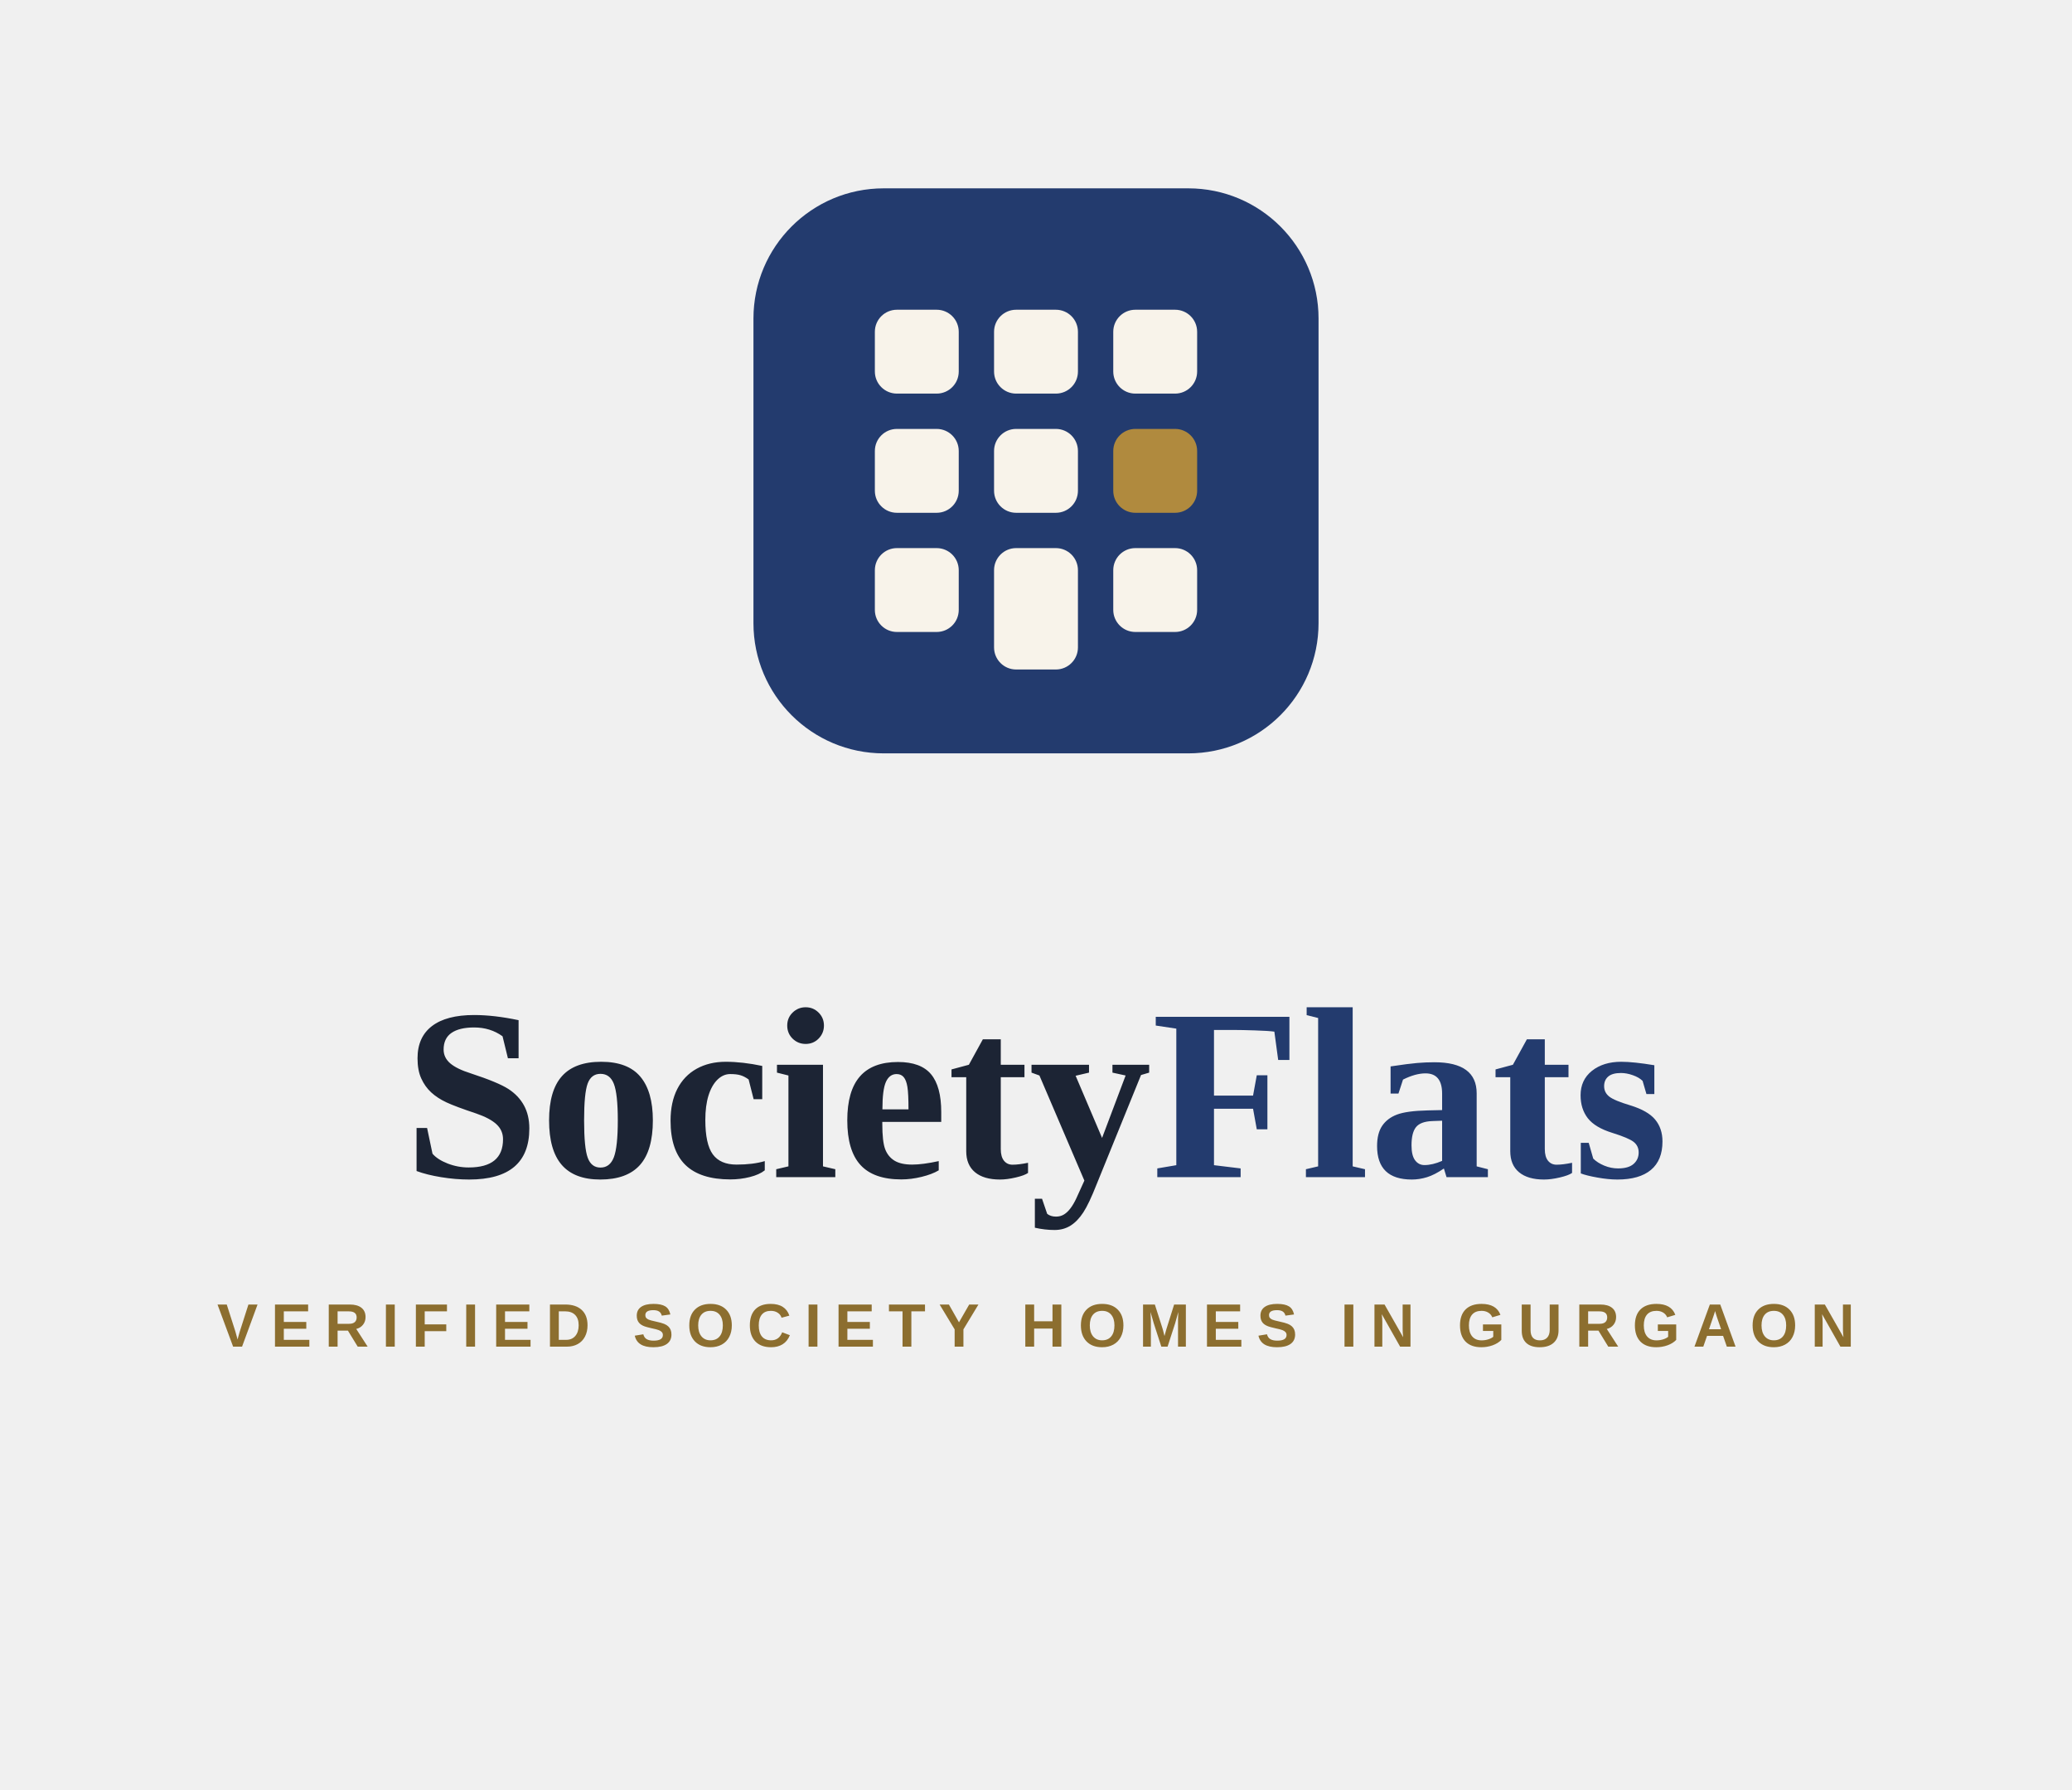
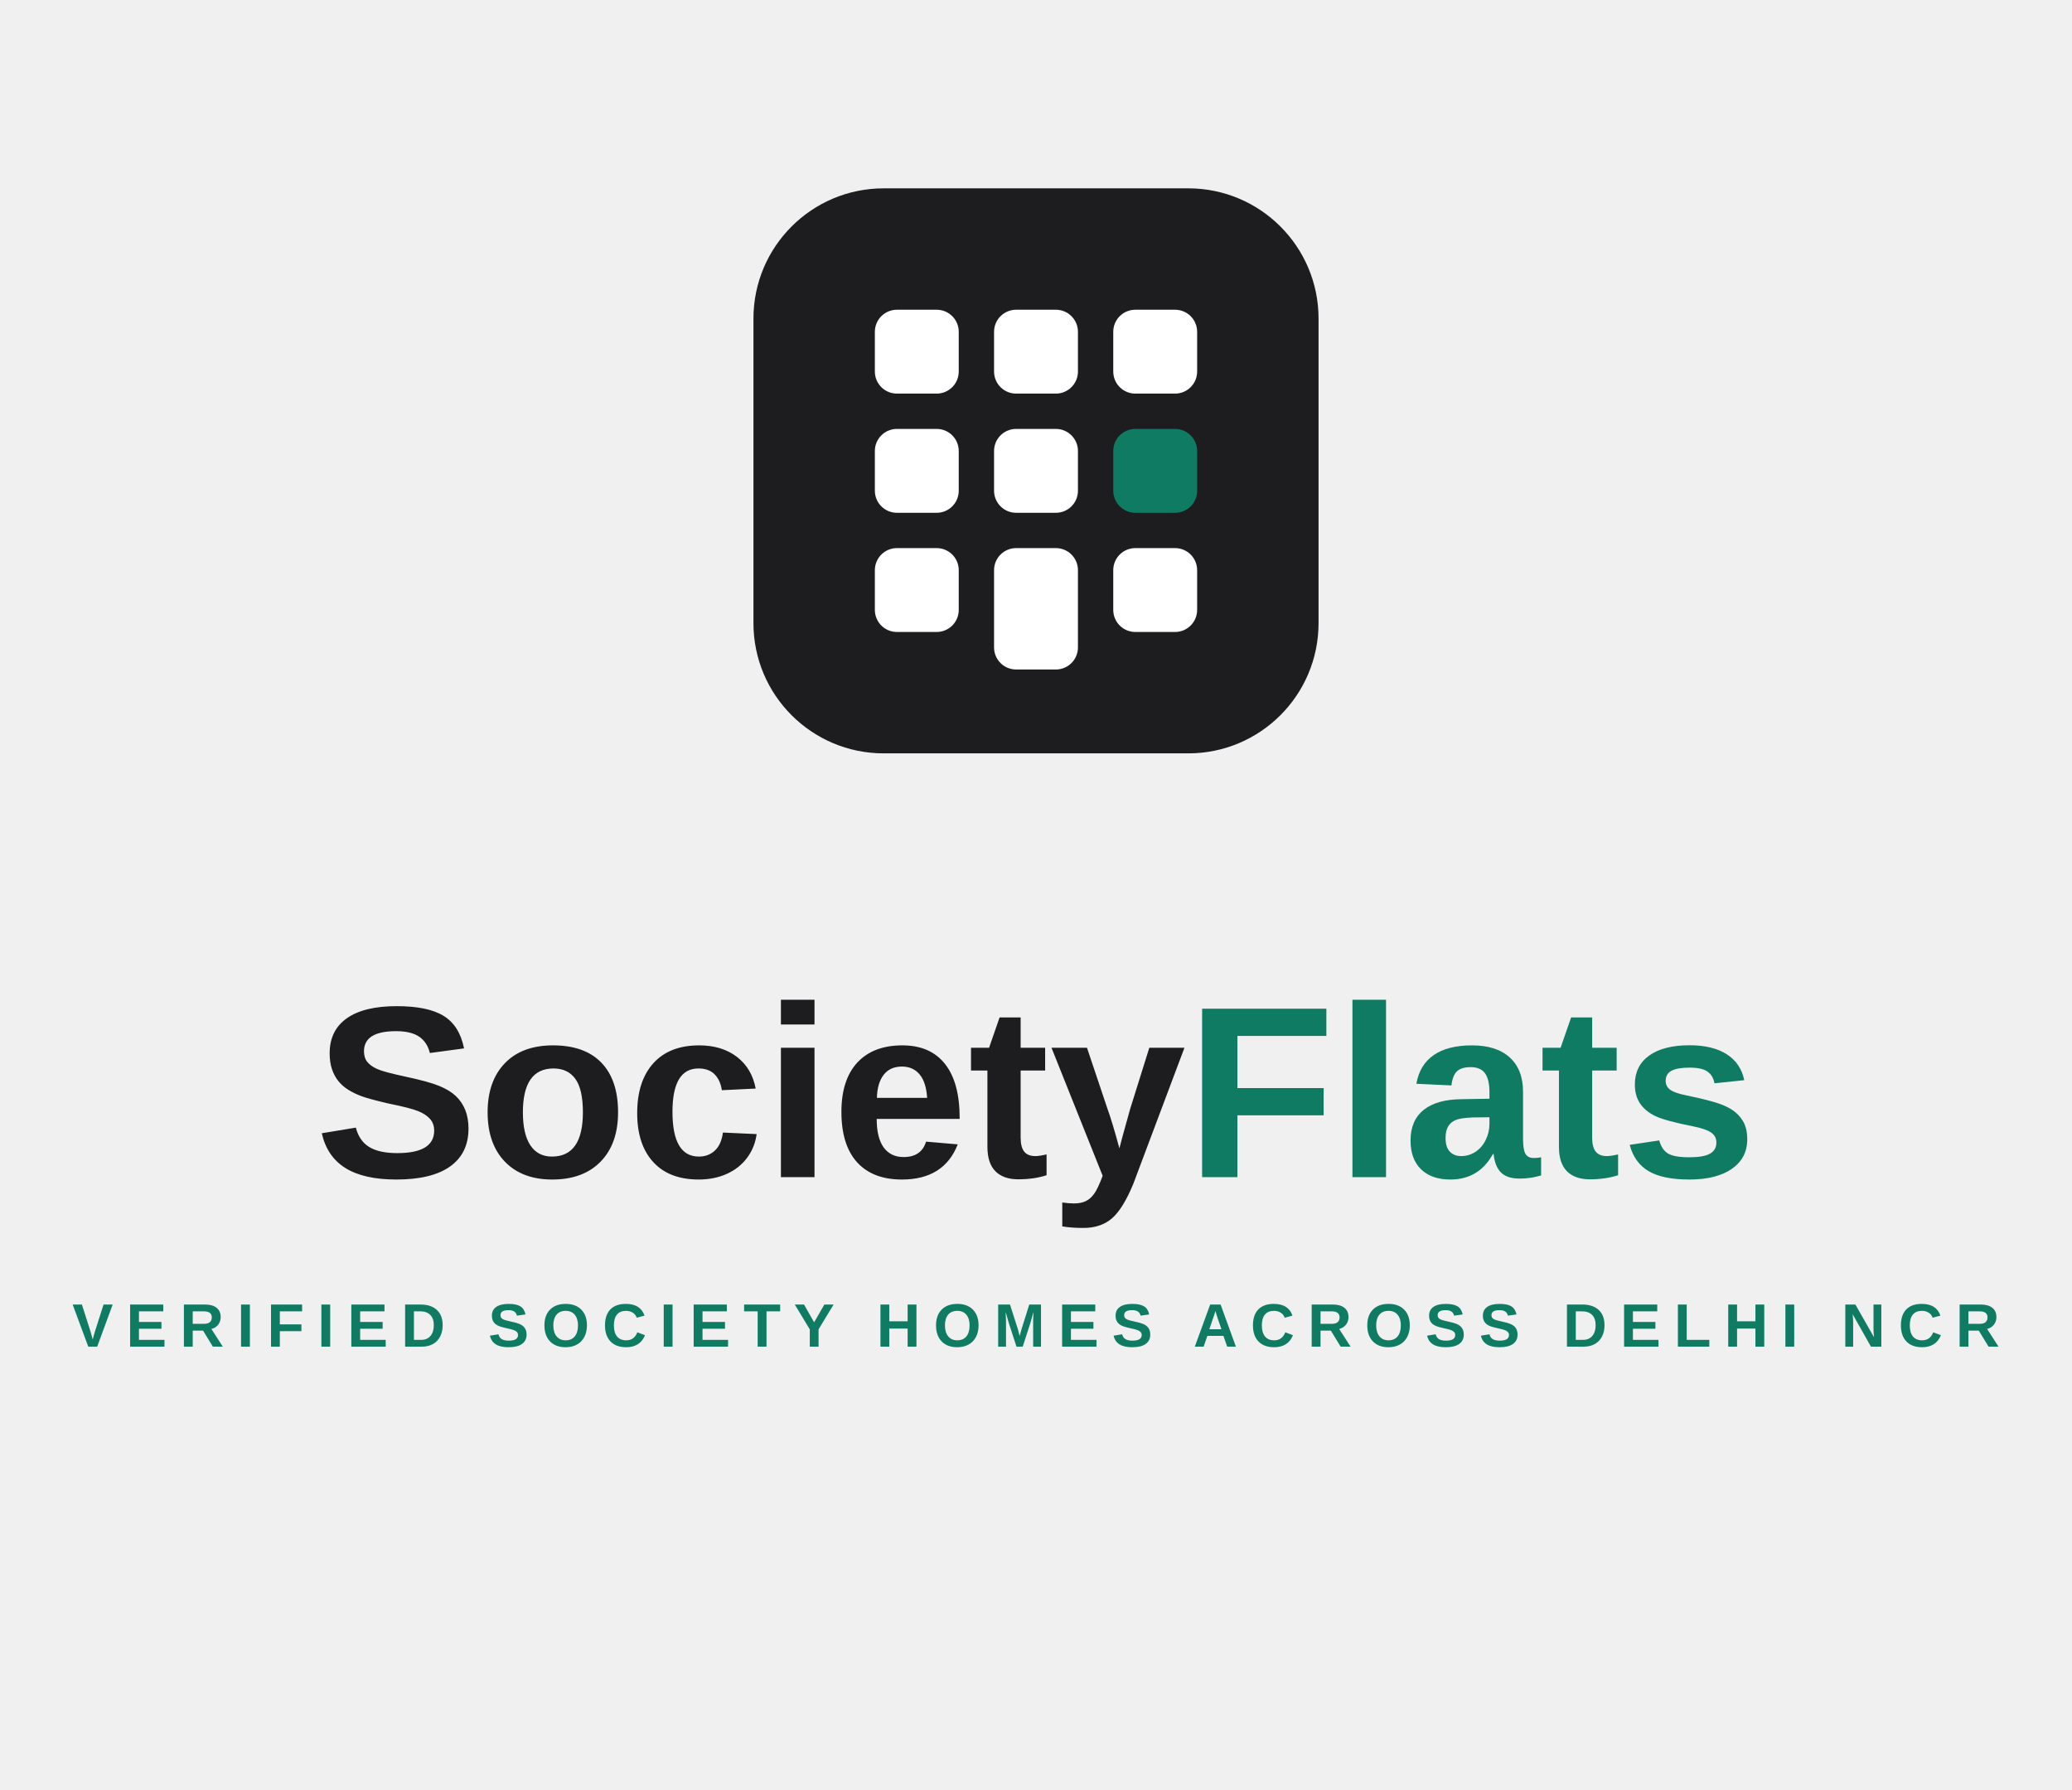
<svg xmlns="http://www.w3.org/2000/svg" width="880" height="760" viewBox="0 0 880 760" fill="none">
  <g transform="translate(320 80) scale(0.46875)">
-     <rect width="512" height="512" rx="118" fill="#233B6E" />
-     <rect x="110" y="110" width="76" height="76" rx="20" fill="#F8F3EA" />
-     <rect x="218" y="110" width="76" height="76" rx="20" fill="#F8F3EA" />
-     <rect x="326" y="110" width="76" height="76" rx="20" fill="#F8F3EA" />
-     <rect x="110" y="218" width="76" height="76" rx="20" fill="#F8F3EA" />
-     <rect x="218" y="218" width="76" height="76" rx="20" fill="#F8F3EA" />
-     <rect x="326" y="218" width="76" height="76" rx="20" fill="#B08A3E" />
-     <rect x="110" y="326" width="76" height="76" rx="20" fill="#F8F3EA" />
-     <rect x="218" y="326" width="76" height="110" rx="20" fill="#F8F3EA" />
-     <rect x="326" y="326" width="76" height="76" rx="20" fill="#F8F3EA" />
+     <rect width="512" height="512" rx="118" fill="#1D1D1F" />
+     <rect x="110" y="110" width="76" height="76" rx="20" fill="#FFFFFF" />
+     <rect x="218" y="110" width="76" height="76" rx="20" fill="#FFFFFF" />
+     <rect x="326" y="110" width="76" height="76" rx="20" fill="#FFFFFF" />
+     <rect x="110" y="218" width="76" height="76" rx="20" fill="#FFFFFF" />
+     <rect x="218" y="218" width="76" height="76" rx="20" fill="#FFFFFF" />
+     <rect x="326" y="218" width="76" height="76" rx="20" fill="#0F7B63" />
+     <rect x="110" y="326" width="76" height="76" rx="20" fill="#FFFFFF" />
+     <rect x="218" y="326" width="76" height="110" rx="20" fill="#FFFFFF" />
+     <rect x="326" y="326" width="76" height="76" rx="20" fill="#FFFFFF" />
  </g>
-   <text x="440" y="500" font-family="Newsreader, Georgia, 'Times New Roman', serif" font-size="104" font-weight="600" text-anchor="middle" fill="#1C2434">Society<tspan fill="#233B6E">Flats</tspan>
+   <text x="440" y="500" font-family="'Hanken Grotesk', 'Helvetica Neue', Arial, sans-serif" font-size="104" font-weight="600" text-anchor="middle" fill="#1D1D1F">Society<tspan fill="#0F7B63">Flats</tspan>
  </text>
-   <text x="440" y="572" font-family="'Hanken Grotesk', 'Helvetica Neue', Arial, sans-serif" font-size="26" font-weight="700" fill="#8C6E2F" letter-spacing="5.5" text-anchor="middle">VERIFIED SOCIETY HOMES IN GURGAON</text>
+   <text x="440" y="572" font-family="'Hanken Grotesk', 'Helvetica Neue', Arial, sans-serif" font-size="26" font-weight="700" fill="#0F7B63" letter-spacing="5.5" text-anchor="middle">VERIFIED SOCIETY HOMES ACROSS DELHI NCR</text>
</svg>
